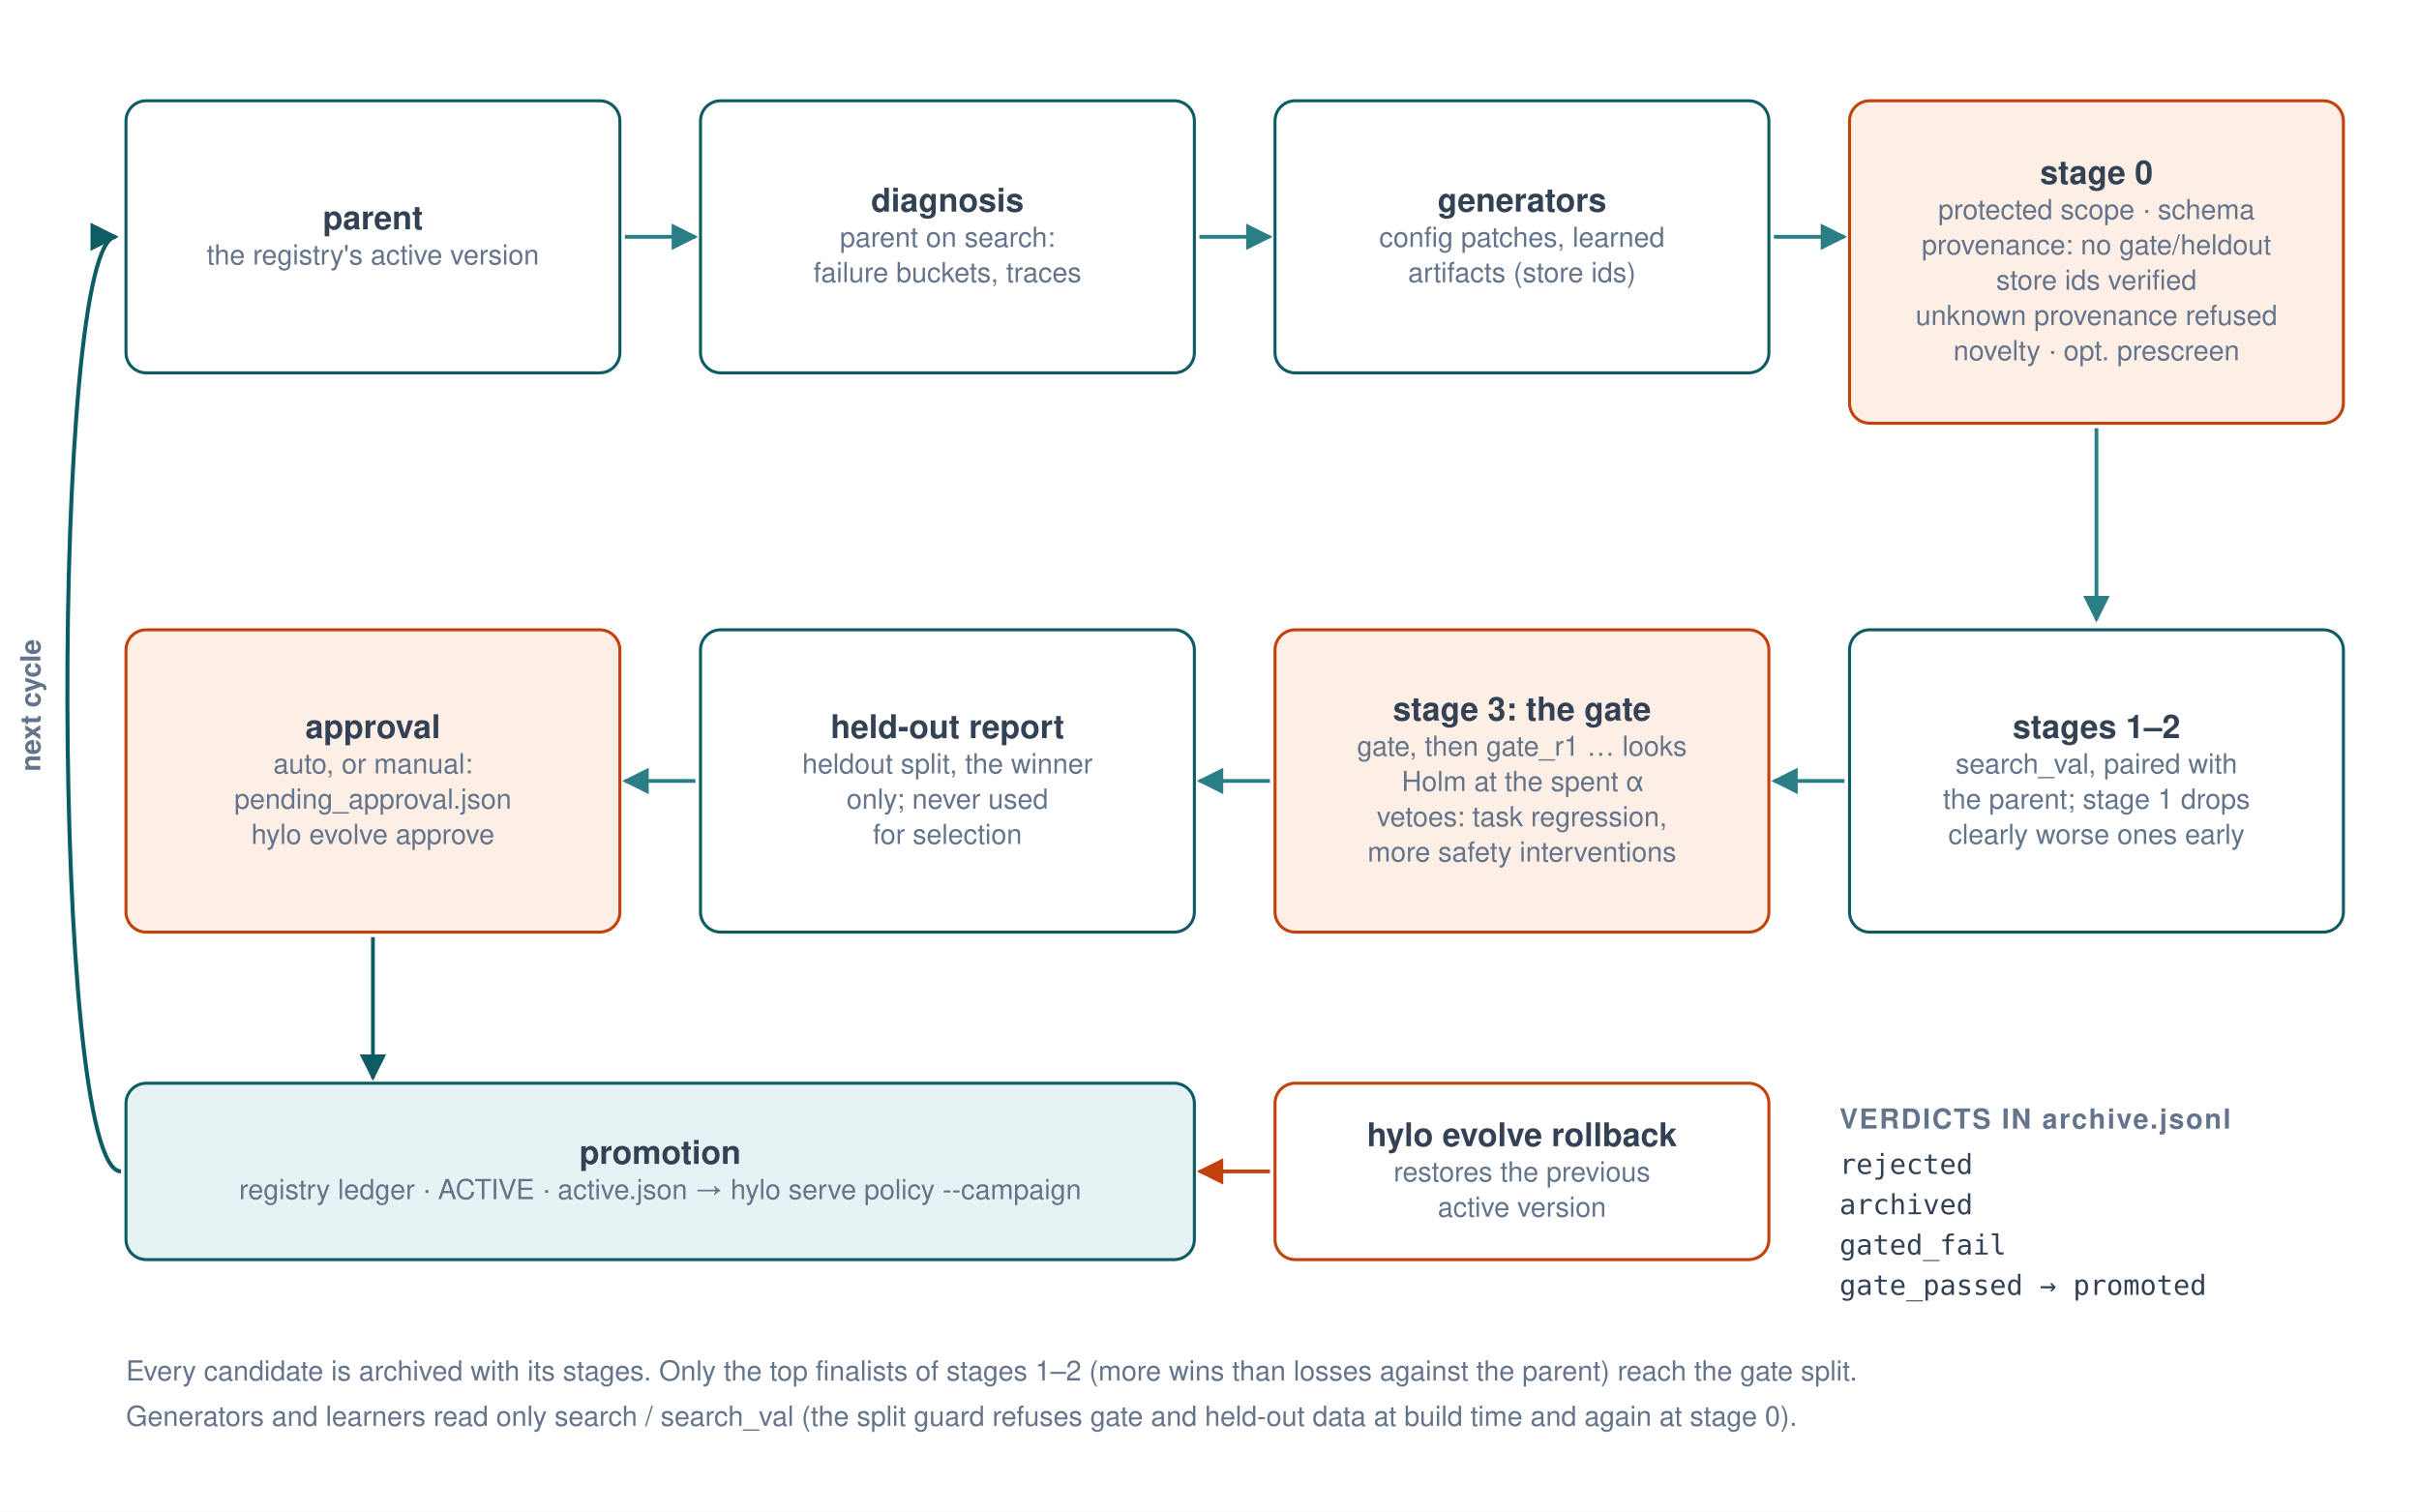
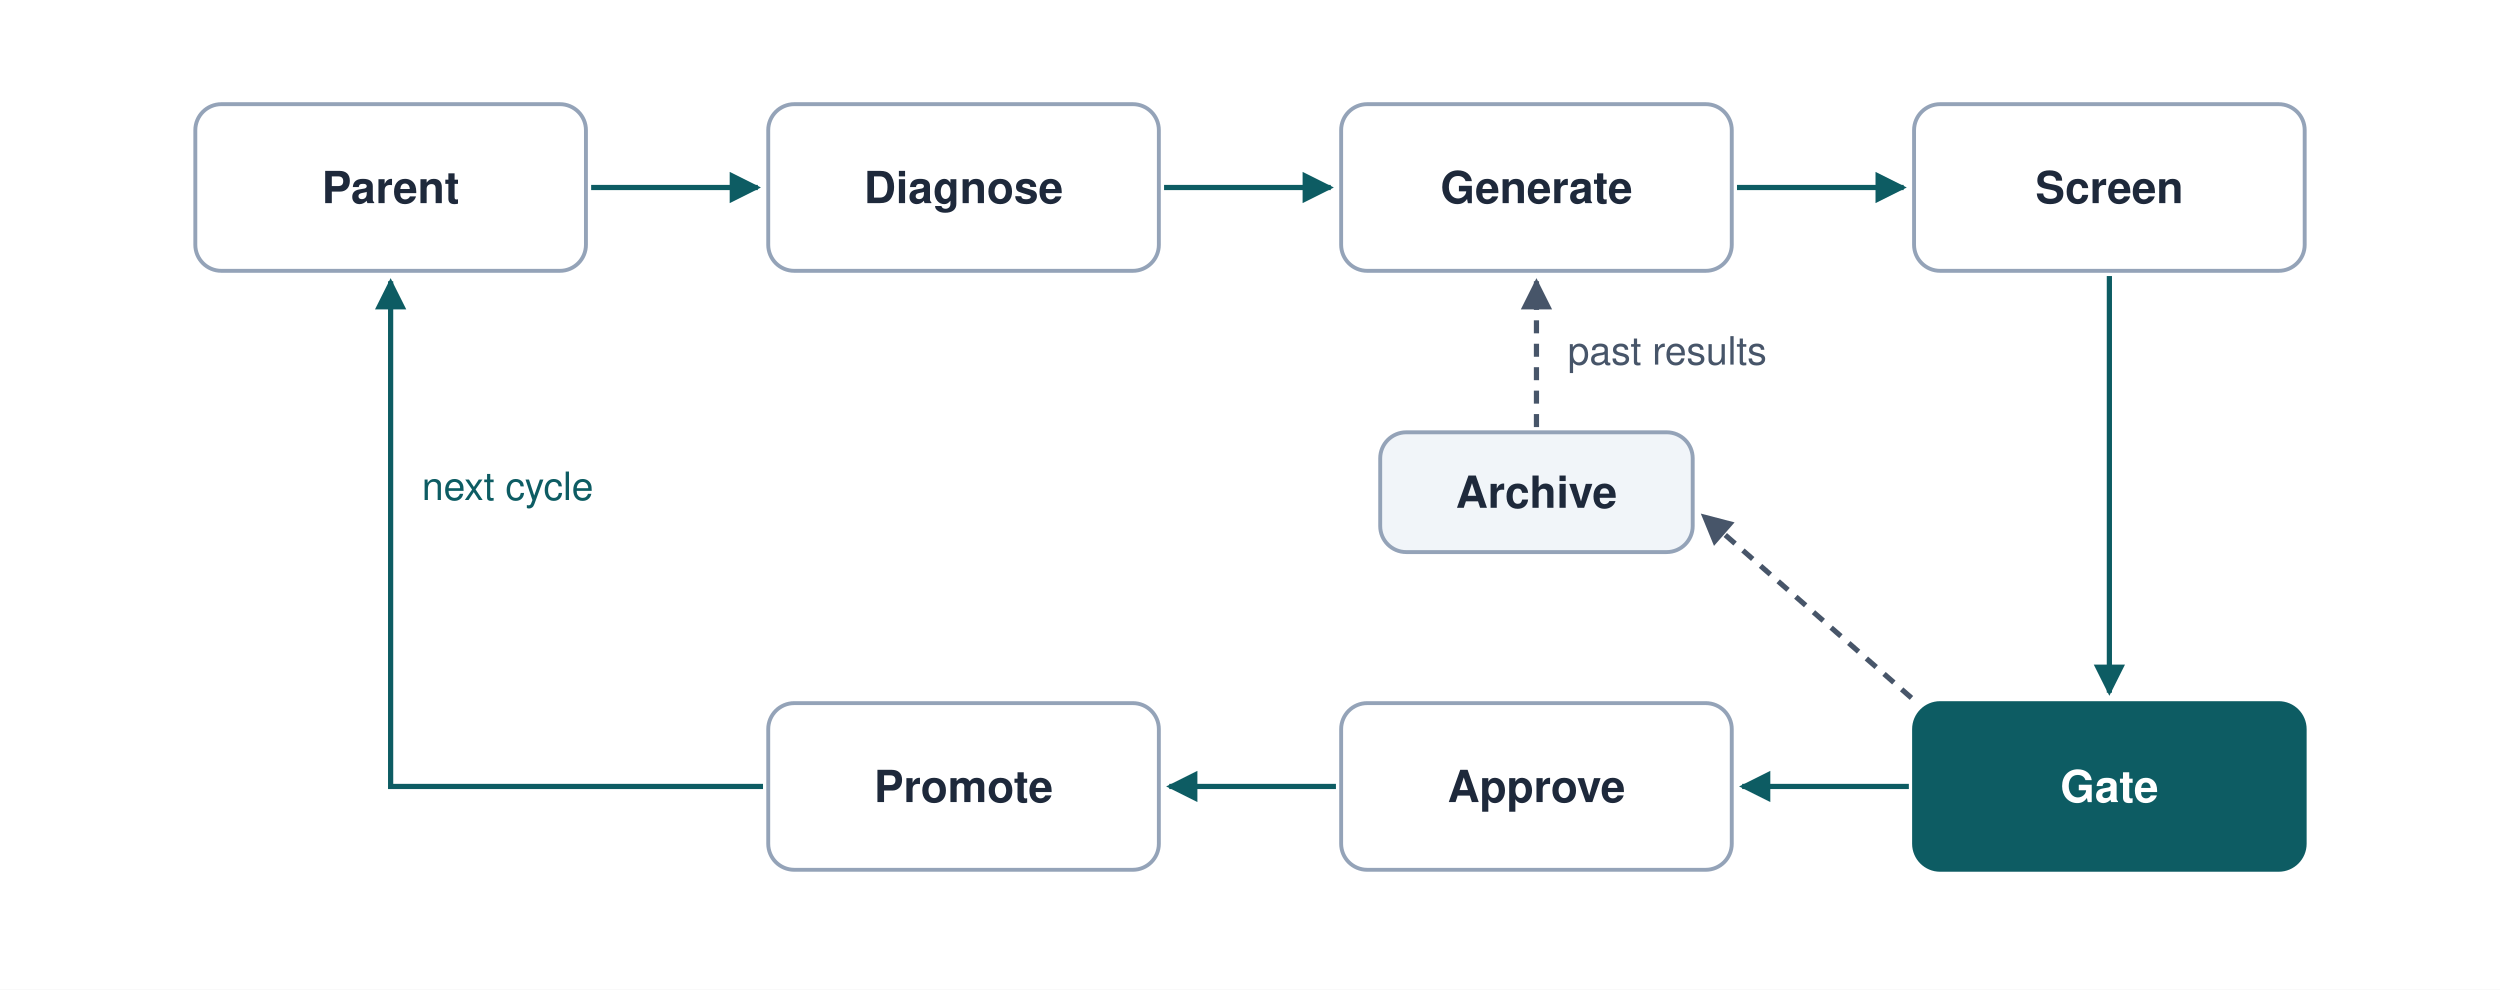
- <svg xmlns="http://www.w3.org/2000/svg" viewBox="0 0 960 600" width="960" height="600" role="img" aria-labelledby="title desc">
+ <svg xmlns="http://www.w3.org/2000/svg" viewBox="0 0 960 380" width="960" height="380" role="img" aria-labelledby="title desc">
  <defs>
    <style>
-   text { font-family: IBM Plex Sans, Helvetica, Arial, sans-serif; fill: #334155; }
-   .t { font-size: 13px; font-weight: 600; }
-   .s { font-size: 11px; fill: #64748b; }
-   .h { font-size: 15px; font-weight: 700; }
-   .cap { font-size: 11px; font-weight: 600; letter-spacing: .06em; fill: #64748b; }
-   .m { font-family: IBM Plex Mono, Menlo, Consolas, monospace; font-size: 11px; }
-   .w { fill: #ffffff; }
+   text { font-family: IBM Plex Sans, Helvetica, Arial, sans-serif; fill: #1e293b; }
+   .n { font-size: 17px; font-weight: 600; }
+   .e { font-size: 15px; fill: #475569; paint-order: stroke; stroke: #ffffff; stroke-width: 5px;
+         stroke-linejoin: round; }
+   .h { font-size: 18px; font-weight: 700; }
+   .g { font-size: 17px; font-weight: 700; fill: #0d5c63; }
</style>
-     <marker id="a-64748b" viewBox="0 0 10 10" refX="9" refY="5" markerWidth="7" markerHeight="7" orient="auto-start-reverse">
-       <path d="M0,0 L10,5 L0,10 z" fill="#64748b" />
+     <marker id="a-475569" viewBox="0 0 10 10" refX="9" refY="5" markerWidth="6" markerHeight="6" orient="auto-start-reverse">
+       <path d="M0,0 L10,5 L0,10 z" fill="#475569" />
    </marker>
-     <marker id="a-0d5c63" viewBox="0 0 10 10" refX="9" refY="5" markerWidth="7" markerHeight="7" orient="auto-start-reverse">
+     <marker id="a-0d5c63" viewBox="0 0 10 10" refX="9" refY="5" markerWidth="6" markerHeight="6" orient="auto-start-reverse">
      <path d="M0,0 L10,5 L0,10 z" fill="#0d5c63" />
    </marker>
-     <marker id="a-2a7f86" viewBox="0 0 10 10" refX="9" refY="5" markerWidth="7" markerHeight="7" orient="auto-start-reverse">
-       <path d="M0,0 L10,5 L0,10 z" fill="#2a7f86" />
-     </marker>
-     <marker id="a-c2410c" viewBox="0 0 10 10" refX="9" refY="5" markerWidth="7" markerHeight="7" orient="auto-start-reverse">
-       <path d="M0,0 L10,5 L0,10 z" fill="#c2410c" />
-     </marker>
-     <marker id="a-334155" viewBox="0 0 10 10" refX="9" refY="5" markerWidth="7" markerHeight="7" orient="auto-start-reverse">
-       <path d="M0,0 L10,5 L0,10 z" fill="#334155" />
+     <marker id="a-1e293b" viewBox="0 0 10 10" refX="9" refY="5" markerWidth="6" markerHeight="6" orient="auto-start-reverse">
+       <path d="M0,0 L10,5 L0,10 z" fill="#1e293b" />
    </marker>
  </defs>
-   <rect width="960" height="600" fill="#ffffff" />
-   <rect x="50" y="40" width="196" height="108" rx="8" fill="#fff" stroke="#0d5c63" stroke-width="1.2" />
-   <text x="148.0" y="91.0" class="t" text-anchor="middle" fill="#0d5c63">parent</text>
-   <text x="148.0" y="105.0" class="s" text-anchor="middle">the registry's active version</text>
-   <path d="M248,94 L276,94" fill="none" stroke="#2a7f86" stroke-width="1.5" marker-end="url(#a-2a7f86)" />
-   <rect x="278" y="40" width="196" height="108" rx="8" fill="#fff" stroke="#0d5c63" stroke-width="1.2" />
-   <text x="376.0" y="84.0" class="t" text-anchor="middle" fill="#0d5c63">diagnosis</text>
-   <text x="376.0" y="98.0" class="s" text-anchor="middle">parent on search:</text>
-   <text x="376.0" y="112.0" class="s" text-anchor="middle">failure buckets, traces</text>
-   <path d="M476,94 L504,94" fill="none" stroke="#2a7f86" stroke-width="1.5" marker-end="url(#a-2a7f86)" />
-   <rect x="506" y="40" width="196" height="108" rx="8" fill="#fff" stroke="#0d5c63" stroke-width="1.2" />
-   <text x="604.0" y="84.0" class="t" text-anchor="middle" fill="#0d5c63">generators</text>
-   <text x="604.0" y="98.0" class="s" text-anchor="middle">config patches, learned</text>
-   <text x="604.0" y="112.0" class="s" text-anchor="middle">artifacts (store ids)</text>
-   <path d="M704,94 L732,94" fill="none" stroke="#2a7f86" stroke-width="1.5" marker-end="url(#a-2a7f86)" />
-   <rect x="734" y="40" width="196" height="128" rx="8" fill="#fdeee6" stroke="#c2410c" stroke-width="1.2" />
-   <text x="832.0" y="73.0" class="t" text-anchor="middle" fill="#c2410c">stage 0</text>
-   <text x="832.0" y="87.0" class="s" text-anchor="middle">protected scope · schema</text>
-   <text x="832.0" y="101.0" class="s" text-anchor="middle">provenance: no gate/heldout</text>
-   <text x="832.0" y="115.0" class="s" text-anchor="middle">store ids verified</text>
-   <text x="832.0" y="129.0" class="s" text-anchor="middle">unknown provenance refused</text>
-   <text x="832.0" y="143.0" class="s" text-anchor="middle">novelty · opt. prescreen</text>
-   <rect x="50" y="250" width="196" height="120" rx="8" fill="#fdeee6" stroke="#c2410c" stroke-width="1.2" />
-   <text x="148.0" y="293.0" class="t" text-anchor="middle" fill="#c2410c">approval</text>
-   <text x="148.0" y="307.0" class="s" text-anchor="middle">auto, or manual:</text>
-   <text x="148.0" y="321.0" class="s" text-anchor="middle">pending_approval.json</text>
-   <text x="148.0" y="335.0" class="s" text-anchor="middle">hylo evolve approve</text>
-   <rect x="278" y="250" width="196" height="120" rx="8" fill="#fff" stroke="#0d5c63" stroke-width="1.2" />
-   <text x="376.0" y="293.0" class="t" text-anchor="middle" fill="#0d5c63">held-out report</text>
-   <text x="376.0" y="307.0" class="s" text-anchor="middle">heldout split, the winner</text>
-   <text x="376.0" y="321.0" class="s" text-anchor="middle">only; never used</text>
-   <text x="376.0" y="335.0" class="s" text-anchor="middle">for selection</text>
-   <rect x="506" y="250" width="196" height="120" rx="8" fill="#fdeee6" stroke="#c2410c" stroke-width="1.2" />
-   <text x="604.0" y="286.0" class="t" text-anchor="middle" fill="#c2410c">stage 3: the gate</text>
-   <text x="604.0" y="300.0" class="s" text-anchor="middle">gate, then gate_r1 … looks</text>
-   <text x="604.0" y="314.0" class="s" text-anchor="middle">Holm at the spent α</text>
-   <text x="604.0" y="328.0" class="s" text-anchor="middle">vetoes: task regression,</text>
-   <text x="604.0" y="342.0" class="s" text-anchor="middle">more safety interventions</text>
-   <rect x="734" y="250" width="196" height="120" rx="8" fill="#fff" stroke="#0d5c63" stroke-width="1.2" />
-   <text x="832.0" y="293.0" class="t" text-anchor="middle" fill="#0d5c63">stages 1–2</text>
-   <text x="832.0" y="307.0" class="s" text-anchor="middle">search_val, paired with</text>
-   <text x="832.0" y="321.0" class="s" text-anchor="middle">the parent; stage 1 drops</text>
-   <text x="832.0" y="335.0" class="s" text-anchor="middle">clearly worse ones early</text>
-   <path d="M832,170 L832,246" fill="none" stroke="#2a7f86" stroke-width="1.5" marker-end="url(#a-2a7f86)" />
-   <path d="M732,310 L704,310" fill="none" stroke="#2a7f86" stroke-width="1.5" marker-end="url(#a-2a7f86)" />
-   <path d="M504,310 L476,310" fill="none" stroke="#2a7f86" stroke-width="1.5" marker-end="url(#a-2a7f86)" />
-   <path d="M276,310 L248,310" fill="none" stroke="#2a7f86" stroke-width="1.5" marker-end="url(#a-2a7f86)" />
-   <rect x="50" y="430" width="424" height="70" rx="8" fill="#e6f2f3" stroke="#0d5c63" stroke-width="1.2" />
-   <text x="262.0" y="462.0" class="t" text-anchor="middle" fill="#0d5c63">promotion</text>
-   <text x="262.0" y="476.0" class="s" text-anchor="middle">registry ledger · ACTIVE · active.json → hylo serve policy --campaign</text>
-   <path d="M148,372 L148,428" fill="none" stroke="#0d5c63" stroke-width="1.5" marker-end="url(#a-0d5c63)" />
-   <rect x="506" y="430" width="196" height="70" rx="8" fill="#fff" stroke="#c2410c" stroke-width="1.2" />
-   <text x="604.0" y="455.0" class="t" text-anchor="middle" fill="#c2410c">hylo evolve rollback</text>
-   <text x="604.0" y="469.0" class="s" text-anchor="middle">restores the previous</text>
-   <text x="604.0" y="483.0" class="s" text-anchor="middle">active version</text>
-   <path d="M504,465 L476,465" fill="none" stroke="#c2410c" stroke-width="1.5" marker-end="url(#a-c2410c)" />
-   <path d="M48,465 C20,465 20,94 46,94" fill="none" stroke="#0d5c63" stroke-width="1.6" marker-end="url(#a-0d5c63)" />
-   <text x="16" y="280" class="s" text-anchor="middle" fill="#0d5c63" font-weight="600" transform="rotate(-90 16 280)">next cycle</text>
-   <text x="730" y="448" class="cap" text-anchor="start">VERDICTS IN archive.jsonl</text>
-   <text x="730" y="466" class="m" text-anchor="start" fill="#c2410c">rejected</text>
-   <text x="730" y="482" class="m" text-anchor="start" fill="#64748b">archived</text>
-   <text x="730" y="498" class="m" text-anchor="start" fill="#c2410c">gated_fail</text>
-   <text x="730" y="514" class="m" text-anchor="start" fill="#0d5c63">gate_passed → promoted</text>
-   <text x="50" y="548" class="s" text-anchor="start">Every candidate is archived with its stages. Only the top finalists of stages 1–2 (more wins than losses against the parent) reach the gate split.</text>
-   <text x="50" y="566" class="s" text-anchor="start">Generators and learners read only search / search_val (the split guard refuses gate and held-out data at build time and again at stage 0).</text>
+   <rect width="960" height="380" fill="#ffffff" />
+   <rect x="75.0" y="40" width="150" height="64" rx="10" fill="#ffffff" stroke="#94a3b8" stroke-width="1.5" />
+   <text x="150.0" y="78.0" class="n" text-anchor="middle">Parent</text>
+   <rect x="295.0" y="40" width="150" height="64" rx="10" fill="#ffffff" stroke="#94a3b8" stroke-width="1.5" />
+   <text x="370.0" y="78.0" class="n" text-anchor="middle">Diagnose</text>
+   <rect x="515.0" y="40" width="150" height="64" rx="10" fill="#ffffff" stroke="#94a3b8" stroke-width="1.5" />
+   <text x="590.0" y="78.0" class="n" text-anchor="middle">Generate</text>
+   <rect x="735.0" y="40" width="150" height="64" rx="10" fill="#ffffff" stroke="#94a3b8" stroke-width="1.5" />
+   <text x="810.0" y="78.0" class="n" text-anchor="middle">Screen</text>
+   <rect x="295.0" y="270" width="150" height="64" rx="10" fill="#ffffff" stroke="#94a3b8" stroke-width="1.5" />
+   <text x="370.0" y="308.0" class="n" text-anchor="middle">Promote</text>
+   <rect x="515.0" y="270" width="150" height="64" rx="10" fill="#ffffff" stroke="#94a3b8" stroke-width="1.5" />
+   <text x="590.0" y="308.0" class="n" text-anchor="middle">Approve</text>
+   <rect x="735.0" y="270" width="150" height="64" rx="10" fill="#0d5c63" stroke="#0d5c63" stroke-width="1.5" />
+   <text x="810.0" y="308.0" class="n" text-anchor="middle" style="fill:#ffffff">Gate</text>
+   <path d="M227.0,72.0 L291.0,72.0" fill="none" stroke="#0d5c63" stroke-width="2" marker-end="url(#a-0d5c63)" />
+   <path d="M447.0,72.0 L511.0,72.0" fill="none" stroke="#0d5c63" stroke-width="2" marker-end="url(#a-0d5c63)" />
+   <path d="M513.0,302.0 L449.0,302.0" fill="none" stroke="#0d5c63" stroke-width="2" marker-end="url(#a-0d5c63)" />
+   <path d="M667.0,72.0 L731.0,72.0" fill="none" stroke="#0d5c63" stroke-width="2" marker-end="url(#a-0d5c63)" />
+   <path d="M733.0,302.0 L669.0,302.0" fill="none" stroke="#0d5c63" stroke-width="2" marker-end="url(#a-0d5c63)" />
+   <path d="M810,106 L810,266" fill="none" stroke="#0d5c63" stroke-width="2" marker-end="url(#a-0d5c63)" />
+   <path d="M293.0,302.0 L150,302.0 L150,108" fill="none" stroke="#0d5c63" stroke-width="2" marker-end="url(#a-0d5c63)" />
+   <text x="162" y="192" class="e" text-anchor="start" style="fill:#0d5c63">next cycle</text>
+   <rect x="530" y="166" width="120" height="46" rx="10" fill="#f1f5f9" stroke="#94a3b8" stroke-width="1.5" />
+   <text x="590.0" y="195.0" class="n" text-anchor="middle">Archive</text>
+   <path d="M734,268 L654,198" fill="none" stroke="#475569" stroke-width="2" stroke-dasharray="5 4" marker-end="url(#a-475569)" />
+   <path d="M590,164 L590,108" fill="none" stroke="#475569" stroke-width="2" stroke-dasharray="5 4" marker-end="url(#a-475569)" />
+   <text x="602" y="140" class="e" text-anchor="start">past results</text>
</svg>
